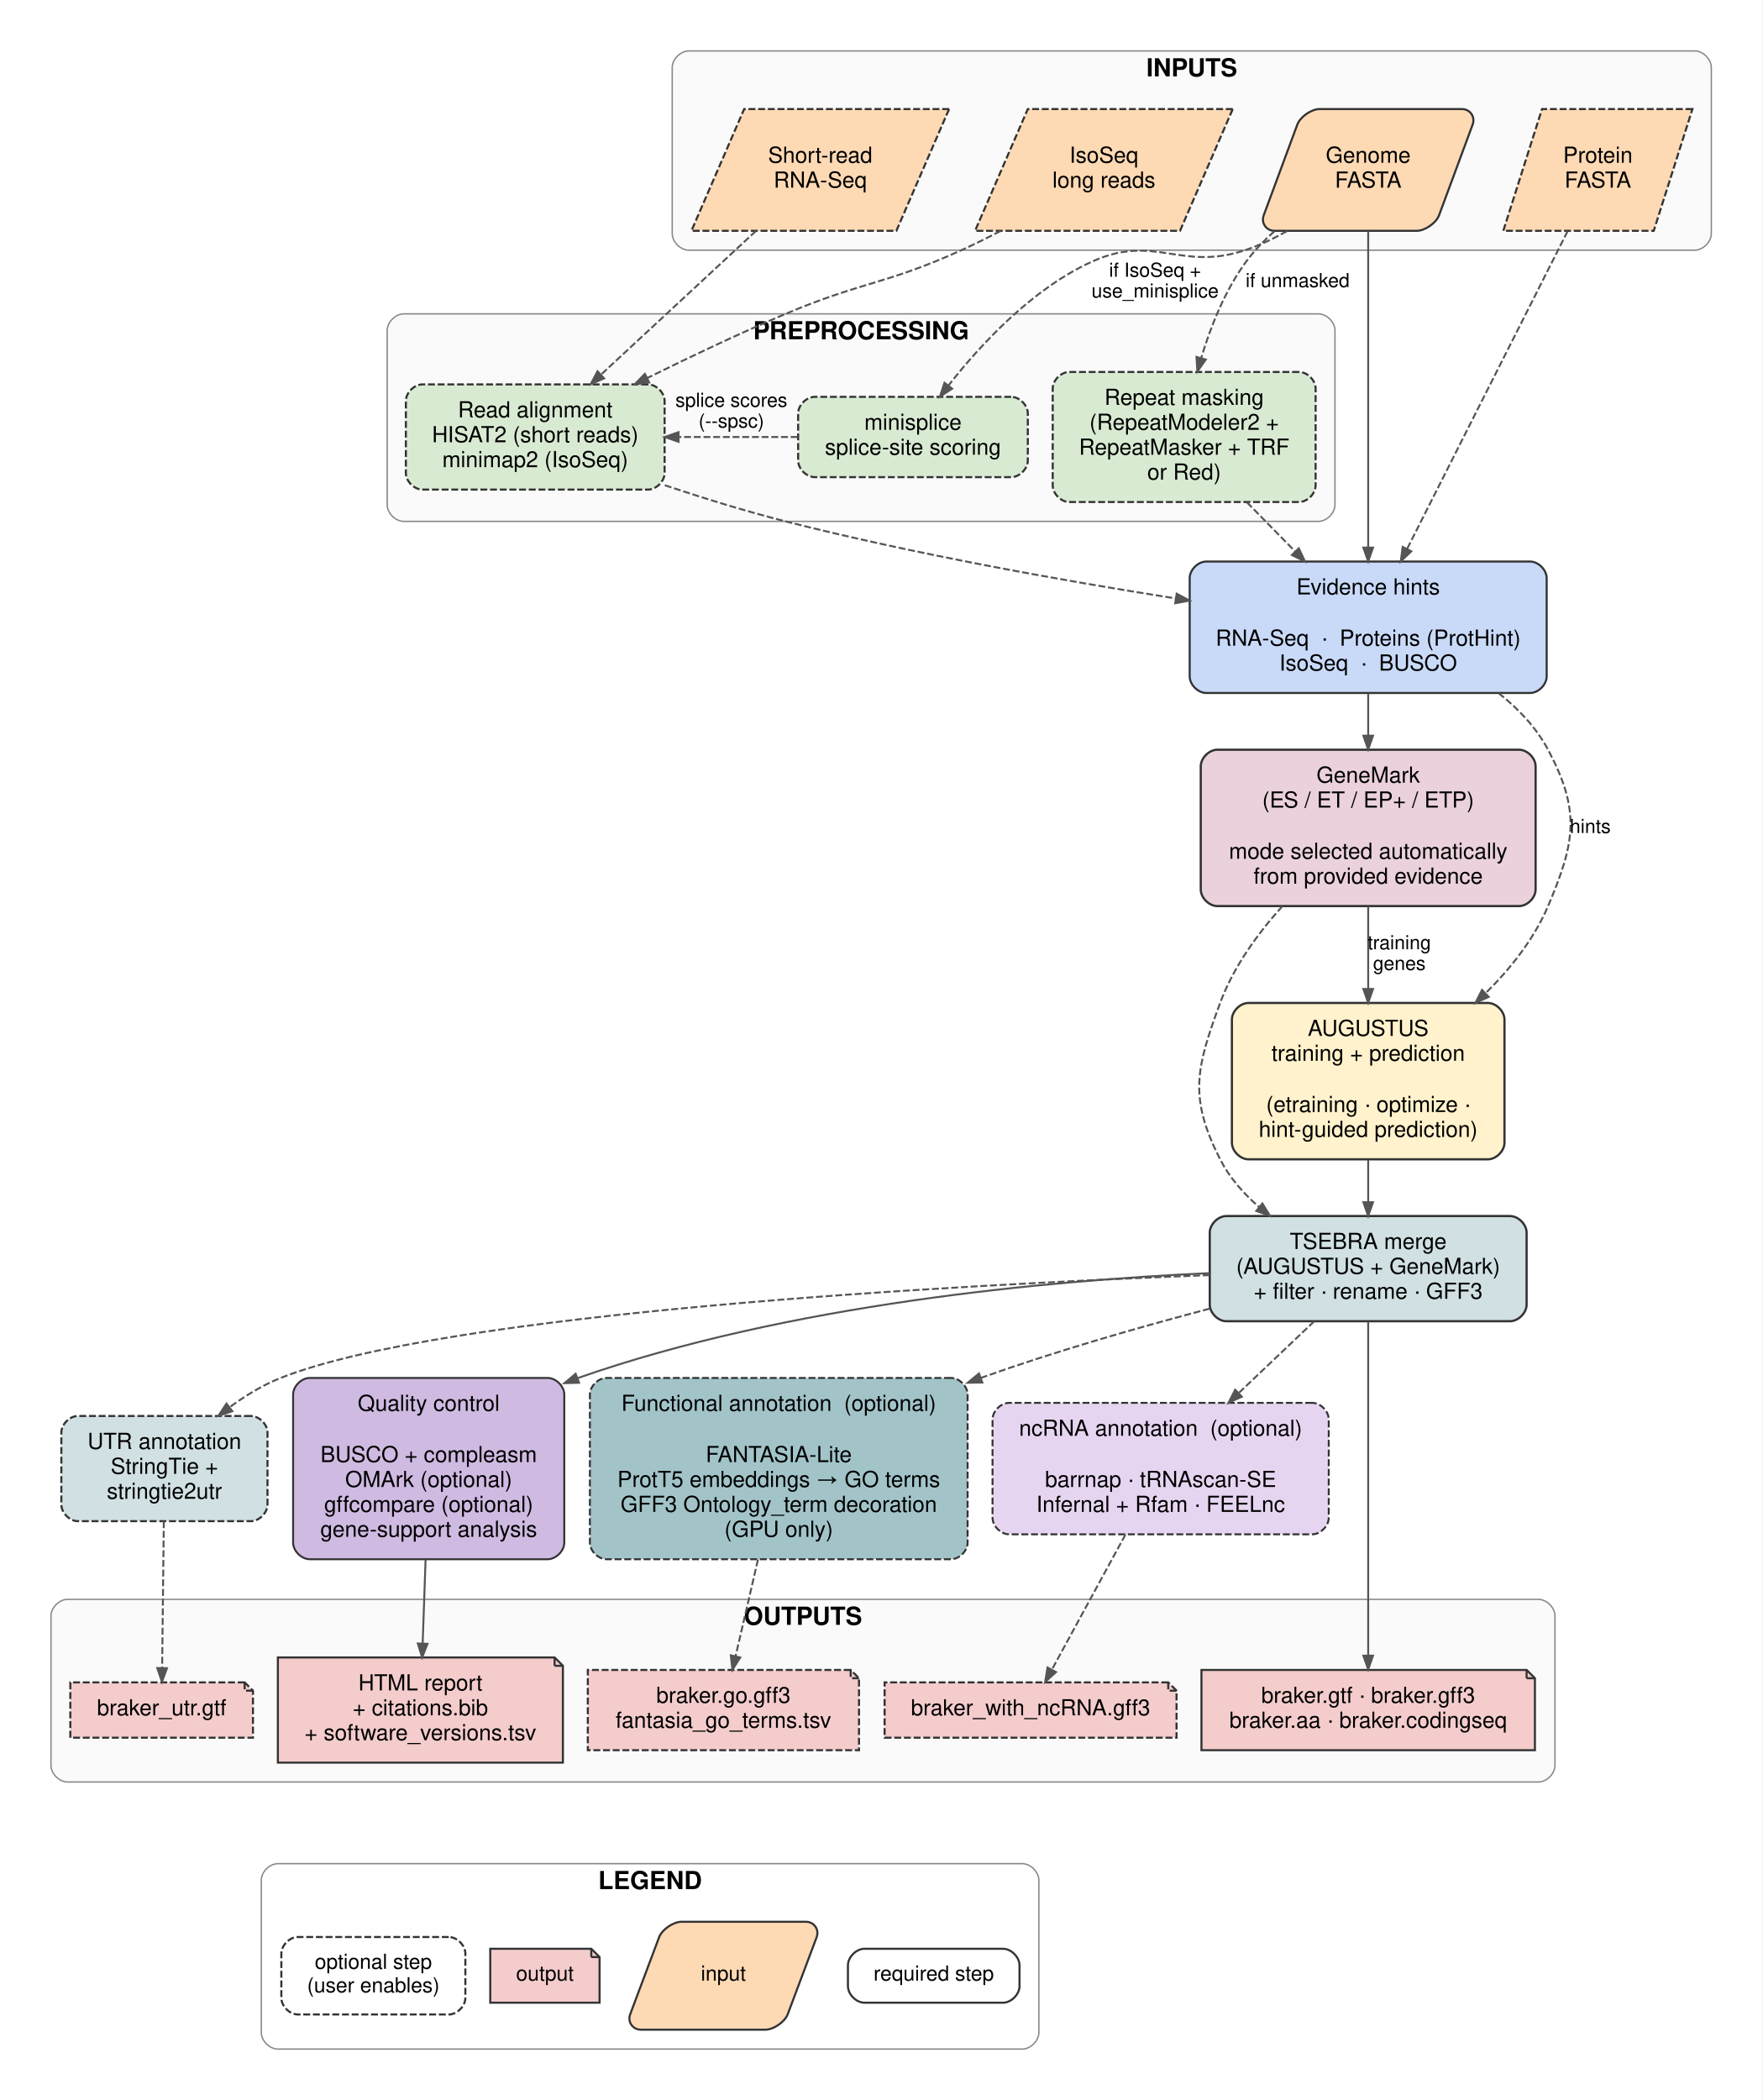
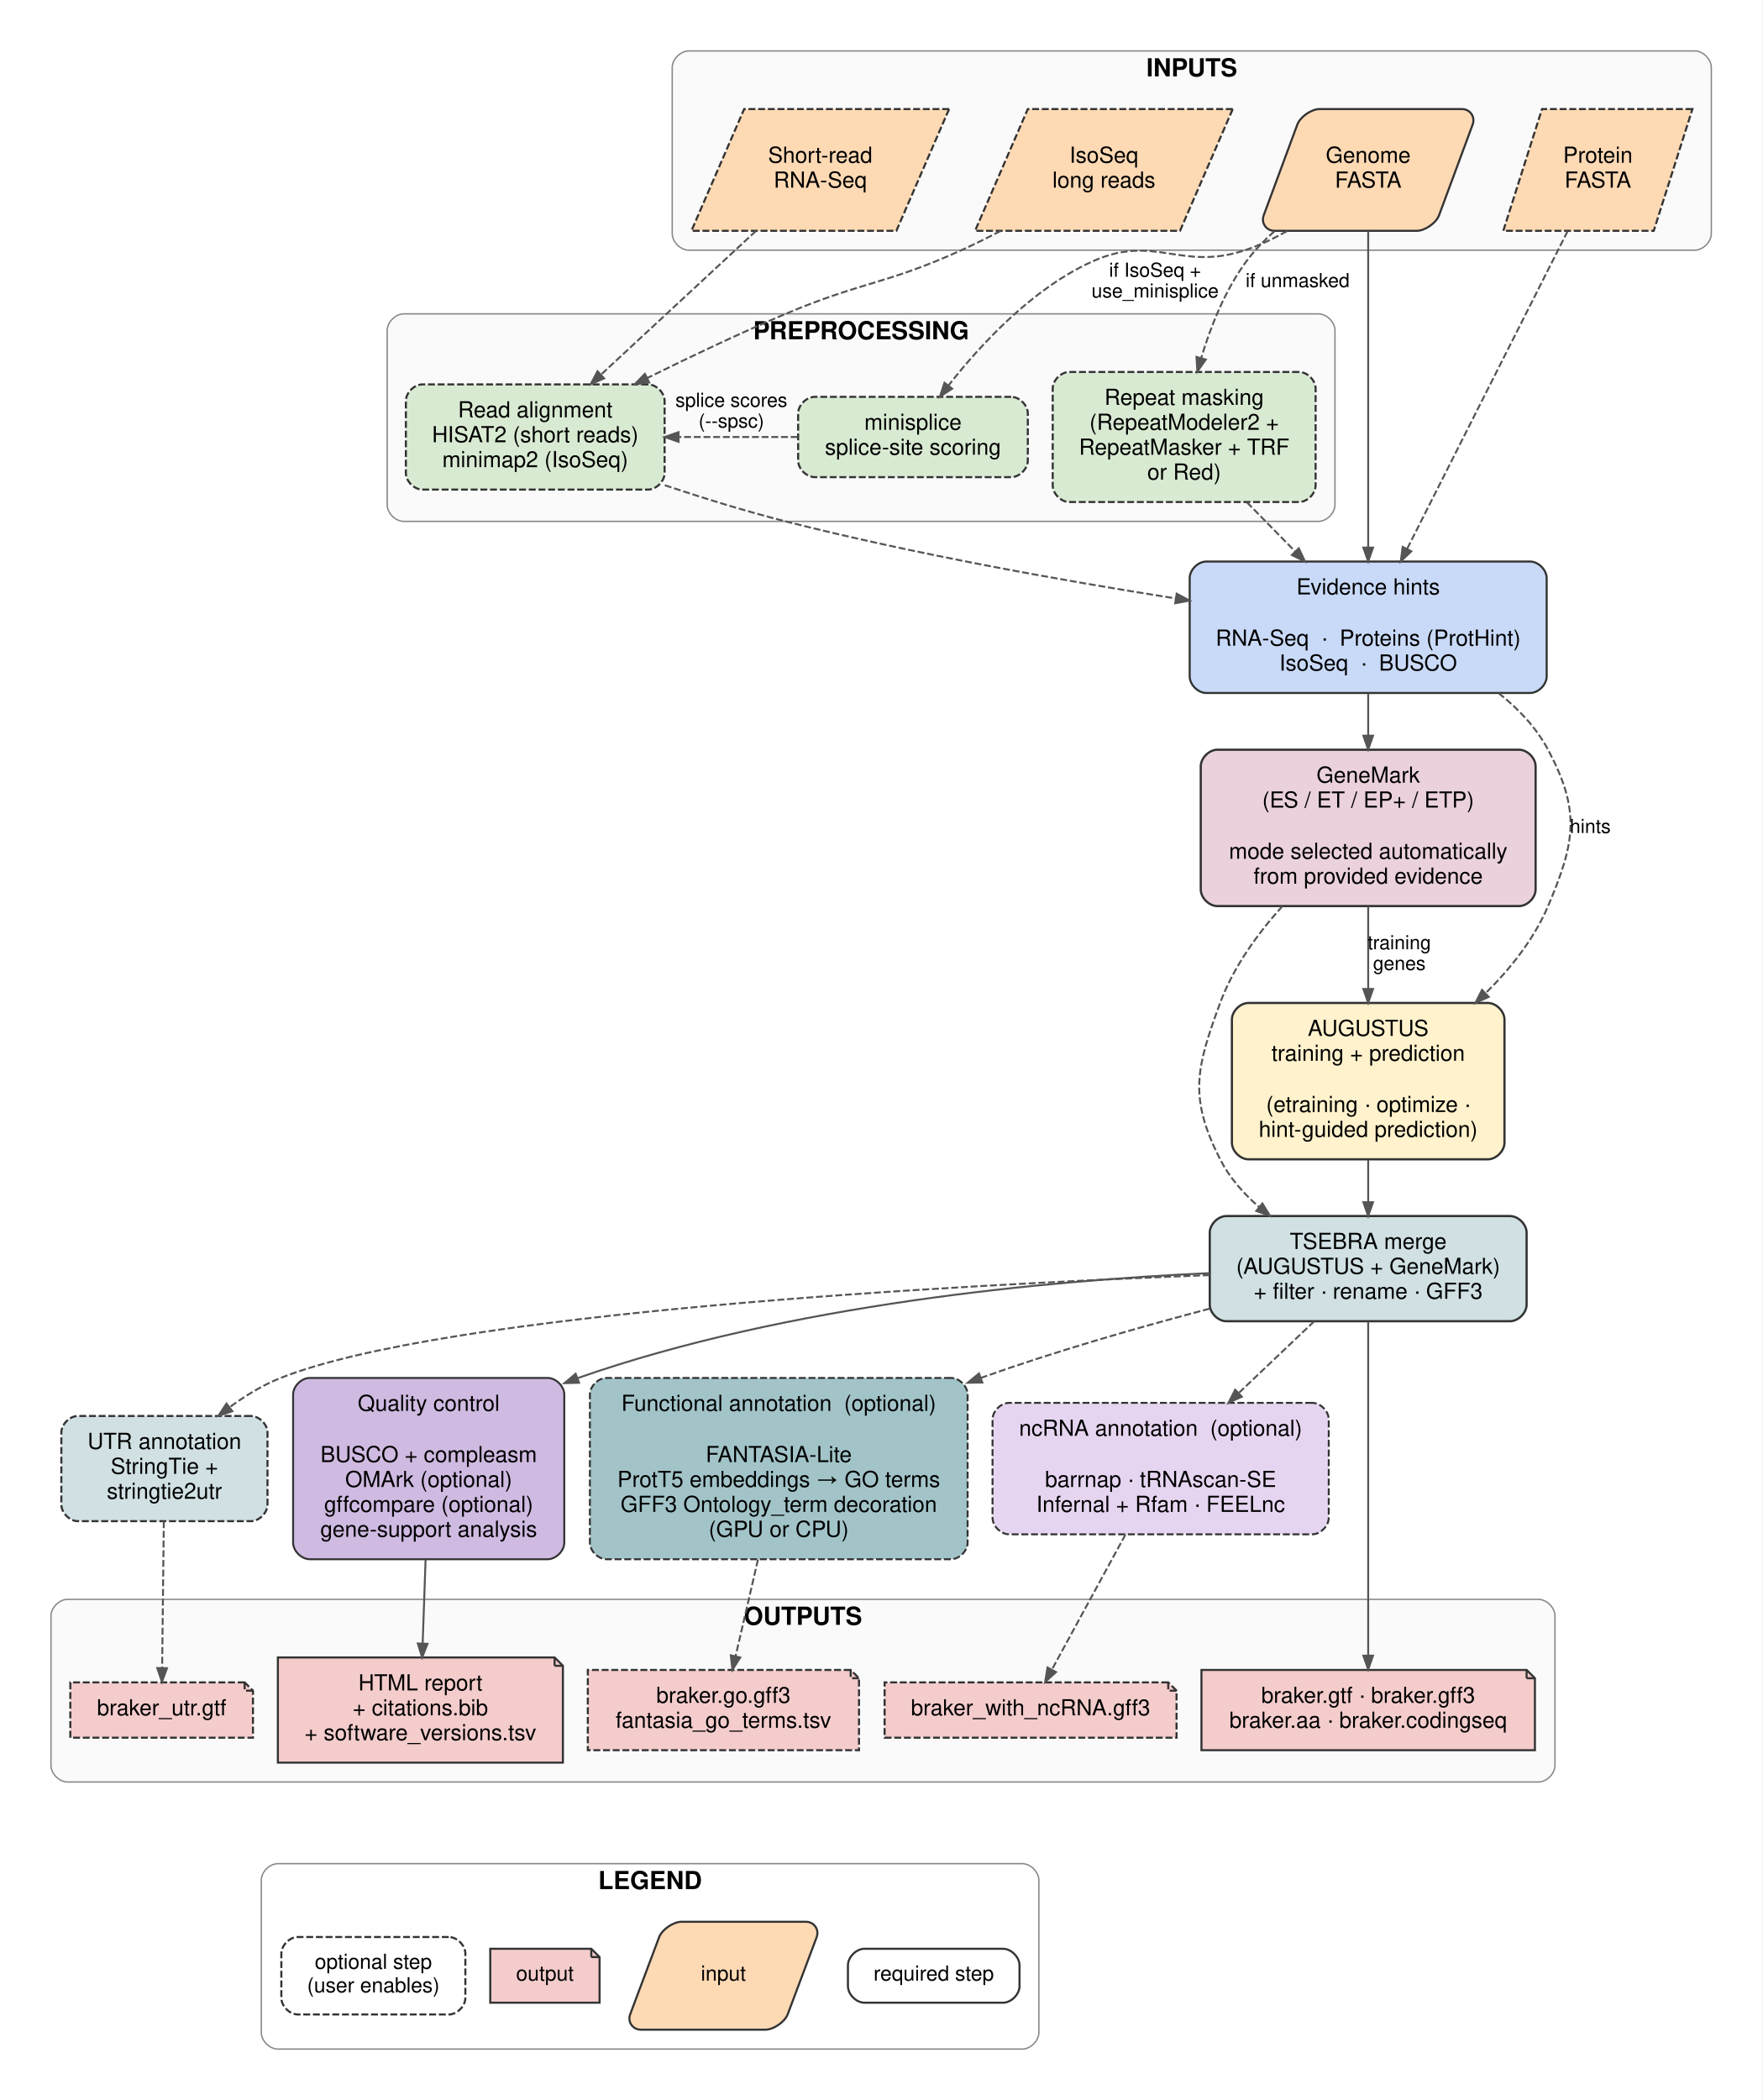
<svg xmlns="http://www.w3.org/2000/svg" width="1274pt" height="1518pt" viewBox="0.00 0.00 1273.60 1517.60">
  <g id="graph0" class="graph" transform="scale(1 1) rotate(0) translate(28.8 1488.8)">
    <polygon fill="white" stroke="transparent" points="-28.8,28.8 -28.8,-1488.8 1244.8,-1488.8 1244.8,28.8 -28.8,28.8" />
    <g id="clust1" class="cluster">
      <path fill="#fafafa" stroke="#888888" d="M469,-1308C469,-1308 1196,-1308 1196,-1308 1202,-1308 1208,-1314 1208,-1320 1208,-1320 1208,-1440 1208,-1440 1208,-1446 1202,-1452 1196,-1452 1196,-1452 469,-1452 469,-1452 463,-1452 457,-1446 457,-1440 457,-1440 457,-1320 457,-1320 457,-1314 463,-1308 469,-1308" />
      <text text-anchor="middle" x="832.5" y="-1433.6" font-family="Helvetica,sans-Serif" font-weight="bold" font-size="18.00">INPUTS</text>
    </g>
    <g id="clust3" class="cluster">
      <path fill="#fafafa" stroke="#888888" d="M263,-1112C263,-1112 924,-1112 924,-1112 930,-1112 936,-1118 936,-1124 936,-1124 936,-1250 936,-1250 936,-1256 930,-1262 924,-1262 924,-1262 263,-1262 263,-1262 257,-1262 251,-1256 251,-1250 251,-1250 251,-1124 251,-1124 251,-1118 257,-1112 263,-1112" />
      <text text-anchor="middle" x="593.5" y="-1243.6" font-family="Helvetica,sans-Serif" font-weight="bold" font-size="18.00">PREPROCESSING</text>
    </g>
    <g id="clust5" class="cluster">
      <path fill="#fafafa" stroke="#888888" d="M20,-201C20,-201 1083,-201 1083,-201 1089,-201 1095,-207 1095,-213 1095,-213 1095,-321 1095,-321 1095,-327 1089,-333 1083,-333 1083,-333 20,-333 20,-333 14,-333 8,-327 8,-321 8,-321 8,-213 8,-213 8,-207 14,-201 20,-201" />
      <text text-anchor="middle" x="551.5" y="-314.6" font-family="Helvetica,sans-Serif" font-weight="bold" font-size="18.00">OUTPUTS</text>
    </g>
    <g id="clust7" class="cluster">
      <path fill="#ffffff" stroke="#888888" d="M172,-8C172,-8 710,-8 710,-8 716,-8 722,-14 722,-20 722,-20 722,-130 722,-130 722,-136 716,-142 710,-142 710,-142 172,-142 172,-142 166,-142 160,-136 160,-130 160,-130 160,-20 160,-20 160,-14 166,-8 172,-8" />
      <text text-anchor="middle" x="441" y="-123.6" font-family="Helvetica,sans-Serif" font-weight="bold" font-size="18.00">LEGEND</text>
    </g>
    <g id="node1" class="node">
      <polygon fill="#fdd9b4" stroke="#333333" stroke-width="1.5" stroke-dasharray="5,2" points="657.12,-1410 508.99,-1410 470.88,-1322 619.01,-1322 657.12,-1410" />
      <text text-anchor="middle" x="564" y="-1371.2" font-family="Helvetica,sans-Serif" font-size="16.00">Short-read</text>
      <text text-anchor="middle" x="564" y="-1353.2" font-family="Helvetica,sans-Serif" font-size="16.00">RNA-Seq</text>
    </g>
    <g id="node7" class="node">
      <path fill="#d9ead3" stroke="#333333" stroke-width="1.5" stroke-dasharray="5,2" d="M439.5,-1211C439.5,-1211 276.5,-1211 276.5,-1211 270.5,-1211 264.5,-1205 264.5,-1199 264.5,-1199 264.5,-1147 264.5,-1147 264.5,-1141 270.5,-1135 276.5,-1135 276.5,-1135 439.5,-1135 439.5,-1135 445.5,-1135 451.5,-1141 451.5,-1147 451.5,-1147 451.5,-1199 451.5,-1199 451.5,-1205 445.5,-1211 439.5,-1211" />
      <text text-anchor="middle" x="358" y="-1187.2" font-family="Helvetica,sans-Serif" font-size="16.00">Read alignment</text>
      <text text-anchor="middle" x="358" y="-1169.2" font-family="Helvetica,sans-Serif" font-size="16.00">HISAT2 (short reads)</text>
      <text text-anchor="middle" x="358" y="-1151.2" font-family="Helvetica,sans-Serif" font-size="16.00">minimap2 (IsoSeq)</text>
    </g>
    <g id="edge2" class="edge">
      <path fill="none" stroke="#555555" stroke-width="1.4" stroke-dasharray="5,2" d="M517.51,-1321.9C484.08,-1290.9 439.15,-1249.25 405.5,-1218.04" />
      <polygon fill="#555555" stroke="#555555" stroke-width="1.4" points="407.78,-1215.38 398.06,-1211.15 403.02,-1220.51 407.78,-1215.38" />
    </g>
    <g id="node2" class="node">
      <path fill="#fdd9b4" stroke="#333333" stroke-width="1.5" d="M1027.66,-1410C1027.66,-1410 924.94,-1410 924.94,-1410 918.94,-1410 910.85,-1404.37 908.77,-1398.75 908.77,-1398.75 884.51,-1333.25 884.51,-1333.25 882.42,-1327.63 886.34,-1322 892.34,-1322 892.34,-1322 995.06,-1322 995.06,-1322 1001.06,-1322 1009.15,-1327.63 1011.23,-1333.25 1011.23,-1333.25 1035.49,-1398.75 1035.49,-1398.75 1037.58,-1404.37 1033.66,-1410 1027.66,-1410" />
      <text text-anchor="middle" x="960" y="-1371.2" font-family="Helvetica,sans-Serif" font-size="16.00">Genome</text>
      <text text-anchor="middle" x="960" y="-1353.2" font-family="Helvetica,sans-Serif" font-size="16.00">FASTA</text>
    </g>
    <g id="node5" class="node">
      <path fill="#d9ead3" stroke="#333333" stroke-width="1.5" stroke-dasharray="5,2" d="M910,-1220C910,-1220 744,-1220 744,-1220 738,-1220 732,-1214 732,-1208 732,-1208 732,-1138 732,-1138 732,-1132 738,-1126 744,-1126 744,-1126 910,-1126 910,-1126 916,-1126 922,-1132 922,-1138 922,-1138 922,-1208 922,-1208 922,-1214 916,-1220 910,-1220" />
      <text text-anchor="middle" x="827" y="-1196.2" font-family="Helvetica,sans-Serif" font-size="16.00">Repeat masking</text>
      <text text-anchor="middle" x="827" y="-1178.2" font-family="Helvetica,sans-Serif" font-size="16.00">(RepeatModeler2 +</text>
      <text text-anchor="middle" x="827" y="-1160.2" font-family="Helvetica,sans-Serif" font-size="16.00">RepeatMasker + TRF</text>
      <text text-anchor="middle" x="827" y="-1142.2" font-family="Helvetica,sans-Serif" font-size="16.00">or Red)</text>
    </g>
    <g id="edge1" class="edge">
      <path fill="none" stroke="#555555" stroke-width="1.4" stroke-dasharray="5,2" d="M892.2,-1321.67C884.74,-1315.03 877.78,-1307.78 872,-1300 856.73,-1279.44 846.27,-1253.22 839.3,-1230.03" />
      <polygon fill="#555555" stroke="#555555" stroke-width="1.4" points="842.64,-1228.96 836.53,-1220.3 835.9,-1230.88 842.64,-1228.96" />
      <text text-anchor="middle" x="909" y="-1281.3" font-family="Helvetica,sans-Serif" font-size="14.00">if unmasked</text>
    </g>
    <g id="node6" class="node">
      <path fill="#d9ead3" stroke="#333333" stroke-width="1.5" stroke-dasharray="5,2" d="M702,-1202C702,-1202 560,-1202 560,-1202 554,-1202 548,-1196 548,-1190 548,-1190 548,-1156 548,-1156 548,-1150 554,-1144 560,-1144 560,-1144 702,-1144 702,-1144 708,-1144 714,-1150 714,-1156 714,-1156 714,-1190 714,-1190 714,-1196 708,-1202 702,-1202" />
      <text text-anchor="middle" x="631" y="-1178.2" font-family="Helvetica,sans-Serif" font-size="16.00">minisplice</text>
      <text text-anchor="middle" x="631" y="-1160.2" font-family="Helvetica,sans-Serif" font-size="16.00">splice-site scoring</text>
    </g>
    <g id="edge4" class="edge">
      <path fill="none" stroke="#555555" stroke-width="1.4" stroke-dasharray="5,2" d="M901.25,-1321.76C891.54,-1316.29 881.27,-1311.42 871,-1308 824.49,-1292.53 805.73,-1320.04 761,-1300 717.61,-1280.56 680.1,-1240.1 656.68,-1210.25" />
      <polygon fill="#555555" stroke="#555555" stroke-width="1.4" points="659.32,-1207.93 650.45,-1202.13 653.77,-1212.2 659.32,-1207.93" />
      <text text-anchor="middle" x="806" y="-1288.8" font-family="Helvetica,sans-Serif" font-size="14.00">if IsoSeq +</text>
      <text text-anchor="middle" x="806" y="-1273.8" font-family="Helvetica,sans-Serif" font-size="14.00">use_minisplice</text>
    </g>
    <g id="node8" class="node">
      <path fill="#c9daf8" stroke="#333333" stroke-width="1.5" d="M1077,-1083C1077,-1083 843,-1083 843,-1083 837,-1083 831,-1077 831,-1071 831,-1071 831,-1000 831,-1000 831,-994 837,-988 843,-988 843,-988 1077,-988 1077,-988 1083,-988 1089,-994 1089,-1000 1089,-1000 1089,-1071 1089,-1071 1089,-1077 1083,-1083 1077,-1083" />
      <text text-anchor="middle" x="960" y="-1059.2" font-family="Helvetica,sans-Serif" font-size="16.00">Evidence hints</text>
      <text text-anchor="middle" x="960" y="-1022.2" font-family="Helvetica,sans-Serif" font-size="16.00">RNA-Seq  ·  Proteins (ProtHint)</text>
      <text text-anchor="middle" x="960" y="-1004.2" font-family="Helvetica,sans-Serif" font-size="16.00">IsoSeq  ·  BUSCO</text>
    </g>
    <g id="edge6" class="edge">
      <path fill="none" stroke="#555555" stroke-width="1.4" d="M960,-1321.72C960,-1263.01 960,-1158.03 960,-1093.12" />
      <polygon fill="#555555" stroke="#555555" stroke-width="1.4" points="963.5,-1093.06 960,-1083.06 956.5,-1093.06 963.5,-1093.06" />
    </g>
    <g id="node3" class="node">
      <polygon fill="#fdd9b4" stroke="#333333" stroke-width="1.5" stroke-dasharray="5,2" points="862.12,-1410 713.99,-1410 675.88,-1322 824.01,-1322 862.12,-1410" />
      <text text-anchor="middle" x="769" y="-1371.2" font-family="Helvetica,sans-Serif" font-size="16.00">IsoSeq</text>
      <text text-anchor="middle" x="769" y="-1353.2" font-family="Helvetica,sans-Serif" font-size="16.00">long reads</text>
    </g>
    <g id="edge3" class="edge">
      <path fill="none" stroke="#555555" stroke-width="1.4" stroke-dasharray="5,2" d="M694.33,-1321.89C684.9,-1316.98 675.3,-1312.23 666,-1308 611.34,-1283.17 594.29,-1285.38 539,-1262 505.75,-1247.94 469.87,-1230.9 438.88,-1215.57" />
      <polygon fill="#555555" stroke="#555555" stroke-width="1.4" points="440.37,-1212.4 429.86,-1211.09 437.26,-1218.67 440.37,-1212.4" />
    </g>
    <g id="node4" class="node">
      <polygon fill="#fdd9b4" stroke="#333333" stroke-width="1.5" stroke-dasharray="5,2" points="1194.35,-1410 1085.62,-1410 1057.65,-1322 1166.38,-1322 1194.35,-1410" />
      <text text-anchor="middle" x="1126" y="-1371.2" font-family="Helvetica,sans-Serif" font-size="16.00">Protein</text>
      <text text-anchor="middle" x="1126" y="-1353.2" font-family="Helvetica,sans-Serif" font-size="16.00">FASTA</text>
    </g>
    <g id="edge9" class="edge">
      <path fill="none" stroke="#555555" stroke-width="1.4" stroke-dasharray="5,2" d="M1104.13,-1321.72C1074.34,-1262.77 1020.98,-1157.17 988.21,-1092.32" />
      <polygon fill="#555555" stroke="#555555" stroke-width="1.4" points="991.16,-1090.41 983.53,-1083.06 984.92,-1093.57 991.16,-1090.41" />
    </g>
    <g id="edge7" class="edge">
      <path fill="none" stroke="#555555" stroke-width="1.4" stroke-dasharray="5,2" d="M872.4,-1125.75C883.62,-1114.32 895.73,-1101.98 907.26,-1090.23" />
      <polygon fill="#555555" stroke="#555555" stroke-width="1.4" points="909.85,-1092.59 914.35,-1083 904.85,-1087.69 909.85,-1092.59" />
    </g>
    <g id="edge5" class="edge">
      <path fill="none" stroke="#555555" stroke-width="1.4" stroke-dasharray="5,2" d="M547.61,-1173C520.57,-1173 490.25,-1173 461.91,-1173" />
      <polygon fill="#555555" stroke="#555555" stroke-width="1.4" points="461.57,-1169.5 451.57,-1173 461.57,-1176.5 461.57,-1169.5" />
      <text text-anchor="middle" x="499.75" y="-1194.8" font-family="Helvetica,sans-Serif" font-size="14.00">splice scores</text>
      <text text-anchor="middle" x="499.75" y="-1179.8" font-family="Helvetica,sans-Serif" font-size="14.00">(--spsc)</text>
    </g>
    <g id="edge8" class="edge">
      <path fill="none" stroke="#555555" stroke-width="1.4" stroke-dasharray="5,2" d="M451.66,-1138.13C479.52,-1128.82 510.28,-1119.3 539,-1112 632.02,-1088.37 738.42,-1069.36 820.99,-1056.32" />
      <polygon fill="#555555" stroke="#555555" stroke-width="1.4" points="821.6,-1059.77 830.93,-1054.76 820.51,-1052.85 821.6,-1059.77" />
    </g>
    <g id="node9" class="node">
      <path fill="#ead1dc" stroke="#333333" stroke-width="1.6" d="M1069,-947C1069,-947 851,-947 851,-947 845,-947 839,-941 839,-935 839,-935 839,-846 839,-846 839,-840 845,-834 851,-834 851,-834 1069,-834 1069,-834 1075,-834 1081,-840 1081,-846 1081,-846 1081,-935 1081,-935 1081,-941 1075,-947 1069,-947" />
      <text text-anchor="middle" x="960" y="-923.2" font-family="Helvetica,sans-Serif" font-size="16.00">GeneMark</text>
      <text text-anchor="middle" x="960" y="-905.2" font-family="Helvetica,sans-Serif" font-size="16.00">(ES / ET / EP+ / ETP)</text>
      <text text-anchor="middle" x="960" y="-868.2" font-family="Helvetica,sans-Serif" font-size="16.00">mode selected automatically</text>
      <text text-anchor="middle" x="960" y="-850.2" font-family="Helvetica,sans-Serif" font-size="16.00">from provided evidence</text>
    </g>
    <g id="edge10" class="edge">
      <path fill="none" stroke="#555555" stroke-width="1.4" d="M960,-987.68C960,-977.96 960,-967.56 960,-957.31" />
      <polygon fill="#555555" stroke="#555555" stroke-width="1.4" points="963.5,-957.14 960,-947.14 956.5,-957.14 963.5,-957.14" />
    </g>
    <g id="node10" class="node">
      <path fill="#fff2cc" stroke="#333333" stroke-width="1.6" d="M1046.5,-764C1046.5,-764 873.5,-764 873.5,-764 867.5,-764 861.5,-758 861.5,-752 861.5,-752 861.5,-663 861.5,-663 861.5,-657 867.5,-651 873.5,-651 873.5,-651 1046.5,-651 1046.5,-651 1052.5,-651 1058.5,-657 1058.5,-663 1058.5,-663 1058.5,-752 1058.5,-752 1058.5,-758 1052.5,-764 1046.5,-764" />
      <text text-anchor="middle" x="960" y="-740.2" font-family="Helvetica,sans-Serif" font-size="16.00">AUGUSTUS</text>
      <text text-anchor="middle" x="960" y="-722.2" font-family="Helvetica,sans-Serif" font-size="16.00">training + prediction</text>
      <text text-anchor="middle" x="960" y="-685.2" font-family="Helvetica,sans-Serif" font-size="16.00">(etraining · optimize ·</text>
      <text text-anchor="middle" x="960" y="-667.2" font-family="Helvetica,sans-Serif" font-size="16.00">hint-guided prediction)</text>
    </g>
    <g id="edge11" class="edge">
      <path fill="none" stroke="#555555" stroke-width="1.4" stroke-dasharray="5,2" d="M1054.27,-987.9C1068.64,-976.55 1081.5,-962.97 1090,-947 1113.6,-902.67 1109.63,-880.23 1090,-834 1079.99,-810.42 1063.14,-789.11 1044.83,-771.03" />
      <polygon fill="#555555" stroke="#555555" stroke-width="1.4" points="1047.12,-768.38 1037.47,-764 1042.28,-773.44 1047.12,-768.38" />
      <text text-anchor="middle" x="1120.5" y="-886.8" font-family="Helvetica,sans-Serif" font-size="14.00">hints</text>
    </g>
    <g id="edge12" class="edge">
      <path fill="none" stroke="#555555" stroke-width="1.4" d="M960,-833.72C960,-814.88 960,-793.67 960,-774.14" />
      <polygon fill="#555555" stroke="#555555" stroke-width="1.4" points="963.5,-774.1 960,-764.1 956.5,-774.1 963.5,-774.1" />
      <text text-anchor="middle" x="982.5" y="-802.8" font-family="Helvetica,sans-Serif" font-size="14.00">training</text>
      <text text-anchor="middle" x="982.5" y="-787.8" font-family="Helvetica,sans-Serif" font-size="14.00">genes</text>
    </g>
    <g id="node11" class="node">
      <path fill="#d0e0e3" stroke="#333333" stroke-width="1.6" d="M1062.5,-610C1062.5,-610 857.5,-610 857.5,-610 851.5,-610 845.5,-604 845.5,-598 845.5,-598 845.5,-546 845.5,-546 845.5,-540 851.5,-534 857.5,-534 857.5,-534 1062.5,-534 1062.5,-534 1068.5,-534 1074.5,-540 1074.5,-546 1074.5,-546 1074.5,-598 1074.5,-598 1074.5,-604 1068.5,-610 1062.5,-610" />
      <text text-anchor="middle" x="960" y="-586.2" font-family="Helvetica,sans-Serif" font-size="16.00">TSEBRA merge</text>
      <text text-anchor="middle" x="960" y="-568.2" font-family="Helvetica,sans-Serif" font-size="16.00">(AUGUSTUS + GeneMark)</text>
      <text text-anchor="middle" x="960" y="-550.2" font-family="Helvetica,sans-Serif" font-size="16.00">+ filter · rename · GFF3</text>
    </g>
    <g id="edge14" class="edge">
      <path fill="none" stroke="#555555" stroke-width="1.4" stroke-dasharray="5,2" d="M897.99,-833.93C879.93,-813.89 862.5,-789.79 853,-764 835.64,-716.87 830.24,-695.77 853,-651 859.69,-637.85 869.75,-626.39 881.07,-616.6" />
      <polygon fill="#555555" stroke="#555555" stroke-width="1.4" points="883.53,-619.11 889.09,-610.09 879.12,-613.67 883.53,-619.11" />
    </g>
    <g id="edge13" class="edge">
      <path fill="none" stroke="#555555" stroke-width="1.4" d="M960,-650.66C960,-640.48 960,-629.95 960,-620.05" />
      <polygon fill="#555555" stroke="#555555" stroke-width="1.4" points="963.5,-620.01 960,-610.01 956.5,-620.01 963.5,-620.01" />
    </g>
    <g id="node12" class="node">
      <path fill="#d0e0e3" stroke="#333333" stroke-width="1.5" stroke-dasharray="5,2" d="M152.5,-465.5C152.5,-465.5 27.5,-465.5 27.5,-465.5 21.5,-465.5 15.5,-459.5 15.5,-453.5 15.5,-453.5 15.5,-401.5 15.5,-401.5 15.5,-395.5 21.5,-389.5 27.5,-389.5 27.5,-389.5 152.5,-389.5 152.5,-389.5 158.5,-389.5 164.5,-395.5 164.5,-401.5 164.5,-401.5 164.5,-453.5 164.5,-453.5 164.5,-459.5 158.5,-465.5 152.5,-465.5" />
      <text text-anchor="middle" x="90" y="-441.7" font-family="Helvetica,sans-Serif" font-size="16.00">UTR annotation</text>
      <text text-anchor="middle" x="90" y="-423.7" font-family="Helvetica,sans-Serif" font-size="16.00">StringTie +</text>
      <text text-anchor="middle" x="90" y="-405.7" font-family="Helvetica,sans-Serif" font-size="16.00">stringtie2utr</text>
    </g>
    <g id="edge15" class="edge">
      <path fill="none" stroke="#555555" stroke-width="1.4" stroke-dasharray="5,2" d="M845.46,-567.34C657.66,-560.06 293.22,-540.19 174,-493 161.07,-487.88 148.45,-480.16 137.08,-471.81" />
      <polygon fill="#555555" stroke="#555555" stroke-width="1.4" points="139.1,-468.96 129.03,-465.66 134.85,-474.51 139.1,-468.96" />
    </g>
    <g id="node13" class="node">
      <path fill="#e6d5f0" stroke="#333333" stroke-width="1.4" stroke-dasharray="5,2" d="M919.5,-475C919.5,-475 700.5,-475 700.5,-475 694.5,-475 688.5,-469 688.5,-463 688.5,-463 688.5,-392 688.5,-392 688.5,-386 694.5,-380 700.5,-380 700.5,-380 919.5,-380 919.5,-380 925.5,-380 931.5,-386 931.5,-392 931.5,-392 931.5,-463 931.5,-463 931.5,-469 925.5,-475 919.5,-475" />
      <text text-anchor="middle" x="810" y="-451.2" font-family="Helvetica,sans-Serif" font-size="16.00">ncRNA annotation  (optional)</text>
      <text text-anchor="middle" x="810" y="-414.2" font-family="Helvetica,sans-Serif" font-size="16.00">barrnap · tRNAscan-SE</text>
      <text text-anchor="middle" x="810" y="-396.2" font-family="Helvetica,sans-Serif" font-size="16.00">Infernal + Rfam · FEELnc</text>
    </g>
    <g id="edge17" class="edge">
      <path fill="none" stroke="#555555" stroke-width="1.4" stroke-dasharray="5,2" d="M920.98,-533.93C904.42,-518.2 884.8,-499.56 866.69,-482.36" />
      <polygon fill="#555555" stroke="#555555" stroke-width="1.4" points="868.7,-479.43 859.04,-475.08 863.88,-484.51 868.7,-479.43" />
    </g>
    <g id="node14" class="node">
      <path fill="#a2c4c9" stroke="#333333" stroke-width="1.4" stroke-dasharray="5,2" d="M658.5,-493C658.5,-493 409.5,-493 409.5,-493 403.5,-493 397.5,-487 397.5,-481 397.5,-481 397.5,-374 397.5,-374 397.5,-368 403.5,-362 409.5,-362 409.5,-362 658.5,-362 658.5,-362 664.5,-362 670.5,-368 670.5,-374 670.5,-374 670.5,-481 670.5,-481 670.5,-487 664.5,-493 658.5,-493" />
      <text text-anchor="middle" x="534" y="-469.2" font-family="Helvetica,sans-Serif" font-size="16.00">Functional annotation  (optional)</text>
      <text text-anchor="middle" x="534" y="-432.2" font-family="Helvetica,sans-Serif" font-size="16.00">FANTASIA-Lite</text>
      <text text-anchor="middle" x="534" y="-414.2" font-family="Helvetica,sans-Serif" font-size="16.00">ProtT5 embeddings → GO terms</text>
      <text text-anchor="middle" x="534" y="-396.2" font-family="Helvetica,sans-Serif" font-size="16.00">GFF3 Ontology_term decoration</text>
-       <text text-anchor="middle" x="534" y="-378.2" font-family="Helvetica,sans-Serif" font-size="16.00">(GPU only)</text>
+       <text text-anchor="middle" x="534" y="-378.2" font-family="Helvetica,sans-Serif" font-size="16.00">(GPU or CPU)</text>
    </g>
    <g id="edge18" class="edge">
      <path fill="none" stroke="#555555" stroke-width="1.4" stroke-dasharray="5,2" d="M845.42,-543.08C794.26,-529.6 733.57,-512.18 680,-493 679.9,-492.96 679.8,-492.93 679.71,-492.89" />
      <polygon fill="#555555" stroke="#555555" stroke-width="1.4" points="681.13,-489.69 670.54,-489.53 678.72,-496.26 681.13,-489.69" />
    </g>
    <g id="node15" class="node">
      <path fill="#cfbae1" stroke="#333333" stroke-width="1.4" d="M367,-493C367,-493 195,-493 195,-493 189,-493 183,-487 183,-481 183,-481 183,-374 183,-374 183,-368 189,-362 195,-362 195,-362 367,-362 367,-362 373,-362 379,-368 379,-374 379,-374 379,-481 379,-481 379,-487 373,-493 367,-493" />
      <text text-anchor="middle" x="281" y="-469.2" font-family="Helvetica,sans-Serif" font-size="16.00">Quality control</text>
      <text text-anchor="middle" x="281" y="-432.2" font-family="Helvetica,sans-Serif" font-size="16.00">BUSCO + compleasm</text>
      <text text-anchor="middle" x="281" y="-414.2" font-family="Helvetica,sans-Serif" font-size="16.00">OMArk (optional)</text>
      <text text-anchor="middle" x="281" y="-396.2" font-family="Helvetica,sans-Serif" font-size="16.00">gffcompare (optional)</text>
      <text text-anchor="middle" x="281" y="-378.2" font-family="Helvetica,sans-Serif" font-size="16.00">gene-support analysis</text>
    </g>
    <g id="edge16" class="edge">
      <path fill="none" stroke="#555555" stroke-width="1.4" d="M845.27,-568.76C727.67,-563.39 541.02,-546.27 389,-493 388.9,-492.96 388.79,-492.93 388.69,-492.89" />
      <polygon fill="#555555" stroke="#555555" stroke-width="1.4" points="389.68,-489.52 379.09,-489.23 387.19,-496.06 389.68,-489.52" />
    </g>
    <g id="node17" class="node">
      <polygon fill="#f4cccc" stroke="#333333" stroke-width="1.5" points="1074.5,-282 839.5,-282 839.5,-224 1080.5,-224 1080.5,-276 1074.5,-282" />
      <polyline fill="none" stroke="#333333" stroke-width="1.5" points="1074.5,-282 1074.5,-276 " />
      <polyline fill="none" stroke="#333333" stroke-width="1.5" points="1080.5,-276 1074.5,-276 " />
      <text text-anchor="middle" x="960" y="-258.2" font-family="Helvetica,sans-Serif" font-size="16.00">braker.gtf · braker.gff3</text>
      <text text-anchor="middle" x="960" y="-240.2" font-family="Helvetica,sans-Serif" font-size="16.00">braker.aa · braker.codingseq</text>
    </g>
    <g id="edge19" class="edge">
      <path fill="none" stroke="#555555" stroke-width="1.4" d="M960,-533.7C960,-473.06 960,-353.68 960,-292.36" />
      <polygon fill="#555555" stroke="#555555" stroke-width="1.4" points="963.5,-292.32 960,-282.32 956.5,-292.32 963.5,-292.32" />
    </g>
    <g id="node16" class="node">
      <polygon fill="#f4cccc" stroke="#333333" stroke-width="1.5" stroke-dasharray="5,2" points="148,-273 22,-273 22,-233 154,-233 154,-267 148,-273" />
      <polyline fill="none" stroke="#333333" stroke-width="1.5" stroke-dasharray="5,2" points="148,-273 148,-267 " />
      <polyline fill="none" stroke="#333333" stroke-width="1.5" stroke-dasharray="5,2" points="154,-267 148,-267 " />
      <text text-anchor="middle" x="88" y="-249.2" font-family="Helvetica,sans-Serif" font-size="16.00">braker_utr.gtf</text>
    </g>
    <g id="edge20" class="edge">
      <path fill="none" stroke="#555555" stroke-width="1.4" stroke-dasharray="5,2" d="M89.57,-389.49C89.2,-357.75 88.68,-312.63 88.34,-283.34" />
      <polygon fill="#555555" stroke="#555555" stroke-width="1.4" points="91.84,-283.27 88.22,-273.31 84.84,-283.35 91.84,-283.27" />
    </g>
    <g id="node18" class="node">
      <polygon fill="#f4cccc" stroke="#333333" stroke-width="1.5" stroke-dasharray="5,2" points="815.5,-273 610.5,-273 610.5,-233 821.5,-233 821.5,-267 815.5,-273" />
      <polyline fill="none" stroke="#333333" stroke-width="1.5" stroke-dasharray="5,2" points="815.5,-273 815.5,-267 " />
      <polyline fill="none" stroke="#333333" stroke-width="1.5" stroke-dasharray="5,2" points="821.5,-267 815.5,-267 " />
      <text text-anchor="middle" x="716" y="-249.2" font-family="Helvetica,sans-Serif" font-size="16.00">braker_with_ncRNA.gff3</text>
    </g>
    <g id="edge21" class="edge">
      <path fill="none" stroke="#555555" stroke-width="1.4" stroke-dasharray="5,2" d="M784.56,-379.82C767.61,-348.72 745.89,-308.85 731.49,-282.42" />
      <polygon fill="#555555" stroke="#555555" stroke-width="1.4" points="734.39,-280.43 726.53,-273.33 728.24,-283.78 734.39,-280.43" />
    </g>
    <g id="node19" class="node">
      <polygon fill="#f4cccc" stroke="#333333" stroke-width="1.5" stroke-dasharray="5,2" points="586,-282 396,-282 396,-224 592,-224 592,-276 586,-282" />
      <polyline fill="none" stroke="#333333" stroke-width="1.5" stroke-dasharray="5,2" points="586,-282 586,-276 " />
      <polyline fill="none" stroke="#333333" stroke-width="1.5" stroke-dasharray="5,2" points="592,-276 586,-276 " />
      <text text-anchor="middle" x="494" y="-258.2" font-family="Helvetica,sans-Serif" font-size="16.00">braker.go.gff3</text>
      <text text-anchor="middle" x="494" y="-240.2" font-family="Helvetica,sans-Serif" font-size="16.00">fantasia_go_terms.tsv</text>
    </g>
    <g id="edge22" class="edge">
      <path fill="none" stroke="#555555" stroke-width="1.4" stroke-dasharray="5,2" d="M518.99,-361.78C513.53,-338.22 507.54,-312.38 502.79,-291.91" />
      <polygon fill="#555555" stroke="#555555" stroke-width="1.4" points="506.17,-290.98 500.5,-282.03 499.35,-292.56 506.17,-290.98" />
    </g>
    <g id="node20" class="node">
      <polygon fill="#f4cccc" stroke="#333333" stroke-width="1.5" points="372,-291 172,-291 172,-215 378,-215 378,-285 372,-291" />
      <polyline fill="none" stroke="#333333" stroke-width="1.5" points="372,-291 372,-285 " />
      <polyline fill="none" stroke="#333333" stroke-width="1.5" points="378,-285 372,-285 " />
      <text text-anchor="middle" x="275" y="-267.2" font-family="Helvetica,sans-Serif" font-size="16.00">HTML report</text>
      <text text-anchor="middle" x="275" y="-249.2" font-family="Helvetica,sans-Serif" font-size="16.00">+ citations.bib</text>
      <text text-anchor="middle" x="275" y="-231.2" font-family="Helvetica,sans-Serif" font-size="16.00">+ software_versions.tsv</text>
    </g>
    <g id="edge23" class="edge">
      <path fill="none" stroke="#555555" stroke-width="1.4" d="M278.75,-361.78C278.05,-341.61 277.29,-319.77 276.64,-301.05" />
      <polygon fill="#555555" stroke="#555555" stroke-width="1.4" points="280.13,-300.88 276.29,-291.01 273.14,-301.12 280.13,-300.88" />
    </g>
    <g id="node22" class="node">
      <path fill="#ffffff" stroke="#333333" stroke-width="1.5" stroke-dasharray="5,2" d="M295.5,-89C295.5,-89 186.5,-89 186.5,-89 180.5,-89 174.5,-83 174.5,-77 174.5,-77 174.5,-45 174.5,-45 174.5,-39 180.5,-33 186.5,-33 186.5,-33 295.5,-33 295.5,-33 301.5,-33 307.5,-39 307.5,-45 307.5,-45 307.5,-77 307.5,-77 307.5,-83 301.5,-89 295.5,-89" />
      <text text-anchor="middle" x="241" y="-66" font-family="Helvetica,sans-Serif" font-size="15.00">optional step</text>
      <text text-anchor="middle" x="241" y="-49" font-family="Helvetica,sans-Serif" font-size="15.00">(user enables)</text>
    </g>
    <g id="node21" class="node">
      <path fill="#ffffff" stroke="#333333" stroke-width="1.5" d="M696,-80.5C696,-80.5 596,-80.5 596,-80.5 590,-80.5 584,-74.5 584,-68.5 584,-68.5 584,-53.5 584,-53.5 584,-47.5 590,-41.5 596,-41.5 596,-41.5 696,-41.5 696,-41.5 702,-41.5 708,-47.5 708,-53.5 708,-53.5 708,-68.5 708,-68.5 708,-74.5 702,-80.5 696,-80.5" />
      <text text-anchor="middle" x="646" y="-57.5" font-family="Helvetica,sans-Serif" font-size="15.00">required step</text>
    </g>
    <g id="node23" class="node">
      <path fill="#fdd9b4" stroke="#333333" stroke-width="1.5" d="M553.57,-100C553.57,-100 463.72,-100 463.72,-100 457.72,-100 449.61,-94.38 447.5,-88.77 447.5,-88.77 426.65,-33.23 426.65,-33.23 424.54,-27.62 428.43,-22 434.43,-22 434.43,-22 524.28,-22 524.28,-22 530.28,-22 538.39,-27.62 540.5,-33.23 540.5,-33.23 561.35,-88.77 561.35,-88.77 563.46,-94.38 559.57,-100 553.57,-100" />
      <text text-anchor="middle" x="494" y="-57.5" font-family="Helvetica,sans-Serif" font-size="15.00">input</text>
    </g>
    <g id="node24" class="node">
      <polygon fill="#f4cccc" stroke="#333333" stroke-width="1.5" points="398.5,-80.5 325.5,-80.5 325.5,-41.5 404.5,-41.5 404.5,-74.5 398.5,-80.5" />
      <polyline fill="none" stroke="#333333" stroke-width="1.5" points="398.5,-80.5 398.5,-74.5 " />
      <polyline fill="none" stroke="#333333" stroke-width="1.5" points="404.5,-74.5 398.5,-74.5 " />
      <text text-anchor="middle" x="365" y="-57.5" font-family="Helvetica,sans-Serif" font-size="15.00">output</text>
    </g>
  </g>
</svg>
